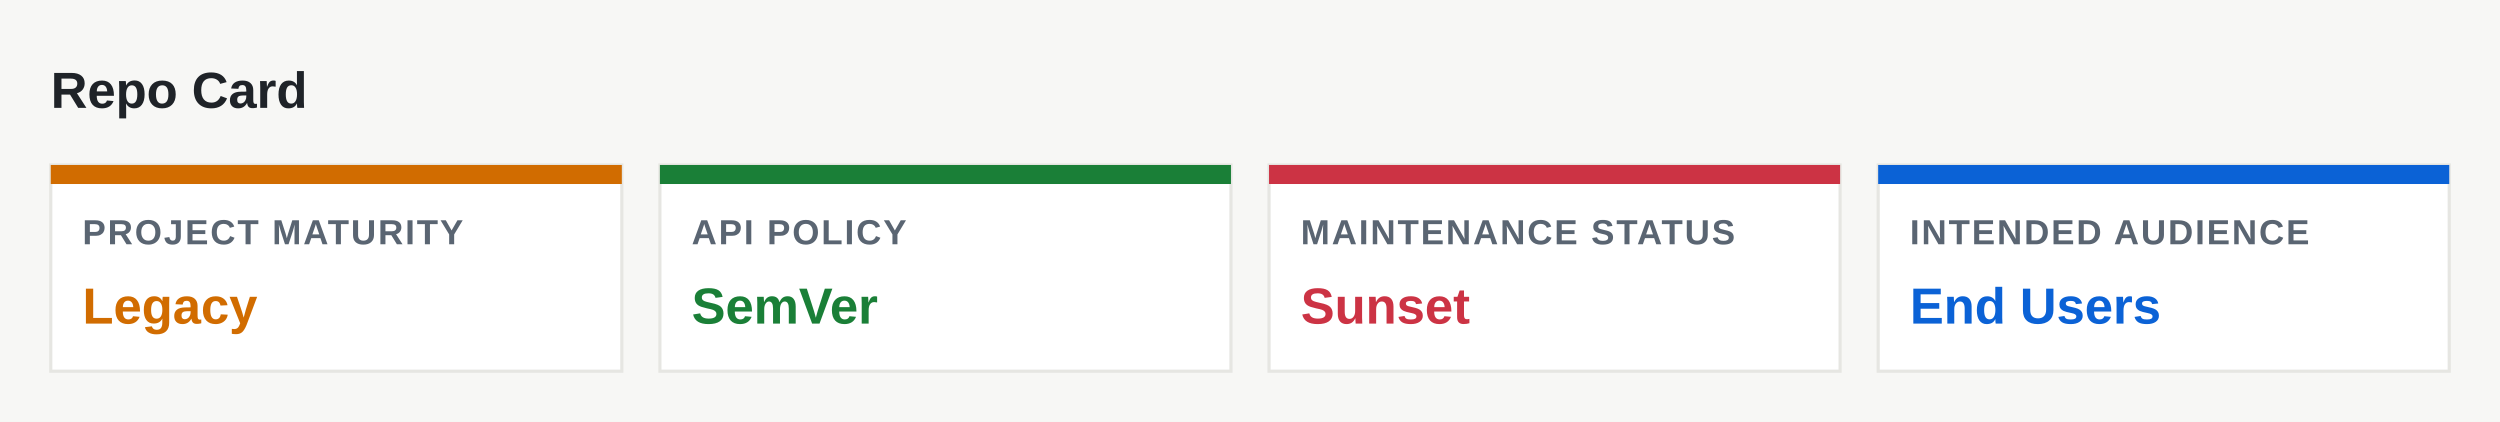
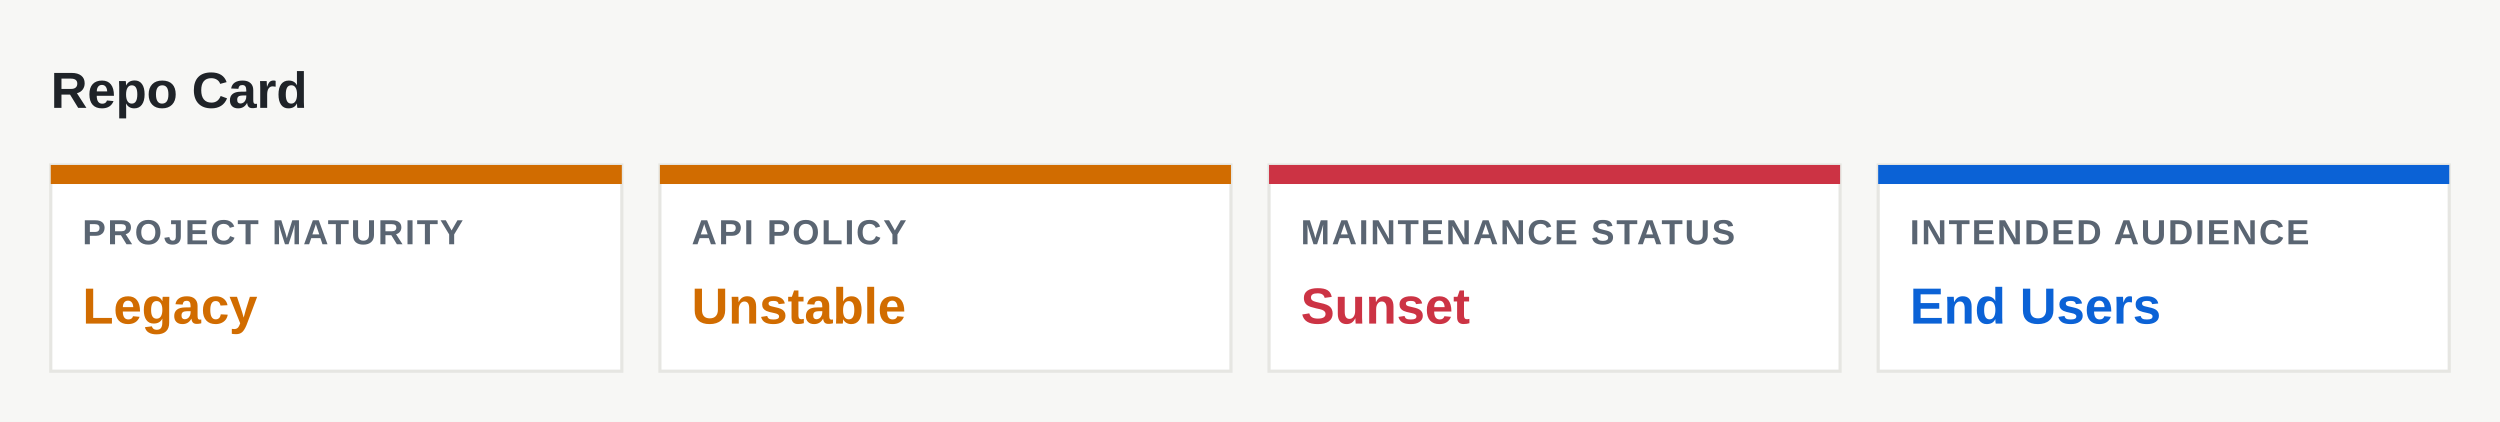
<svg xmlns="http://www.w3.org/2000/svg" width="788" height="133" viewBox="0 0 788 133">
  <style>
  .title { font-family: "Segoe UI","Helvetica Neue",Arial,"Noto Sans",sans-serif; font-size: 16px; font-weight: 600; fill: #1f2328; }
  .label { font-family: "Segoe UI","Helvetica Neue",Arial,"Noto Sans",sans-serif; font-size: 11px; font-weight: 600; letter-spacing: 0.6px; fill: #5a6572; }
  .value { font-family: "Segoe UI","Helvetica Neue",Arial,"Noto Sans",sans-serif; font-size: 16px; font-weight: 600; }
  .card { fill: #ffffff; stroke: #e6e6e2; }
  .accent { height: 6px; }
</style>
  <rect x="0" y="0" width="788" height="133" fill="#f7f7f5" />
  <text x="16" y="34" class="title">Repo Card</text>
  <rect x="16" y="52" width="180" height="65" class="card" />
  <rect x="16" y="52" width="180" height="6" fill="#d16c00" />
  <text x="26" y="77" class="label">PROJECT MATURITY</text>
  <text x="26" y="102" class="value" fill="#d16c00">Legacy</text>
  <rect x="208" y="52" width="180" height="65" class="card" />
-   <rect x="208" y="52" width="180" height="6" fill="#1a7f37" />
+   <rect x="208" y="52" width="180" height="6" fill="#d16c00" />
  <text x="218" y="77" class="label">API POLICY</text>
-   <text x="218" y="102" class="value" fill="#1a7f37">SemVer</text>
+   <text x="218" y="102" class="value" fill="#d16c00">Unstable</text>
  <rect x="400" y="52" width="180" height="65" class="card" />
  <rect x="400" y="52" width="180" height="6" fill="#cc3344" />
  <text x="410" y="77" class="label">MAINTENANCE STATUS</text>
  <text x="410" y="102" class="value" fill="#cc3344">Sunset</text>
  <rect x="592" y="52" width="180" height="65" class="card" />
  <rect x="592" y="52" width="180" height="6" fill="#0b62d6" />
  <text x="602" y="77" class="label">INTENDED AUDIENCE</text>
  <text x="602" y="102" class="value" fill="#0b62d6">End Users</text>
</svg>
